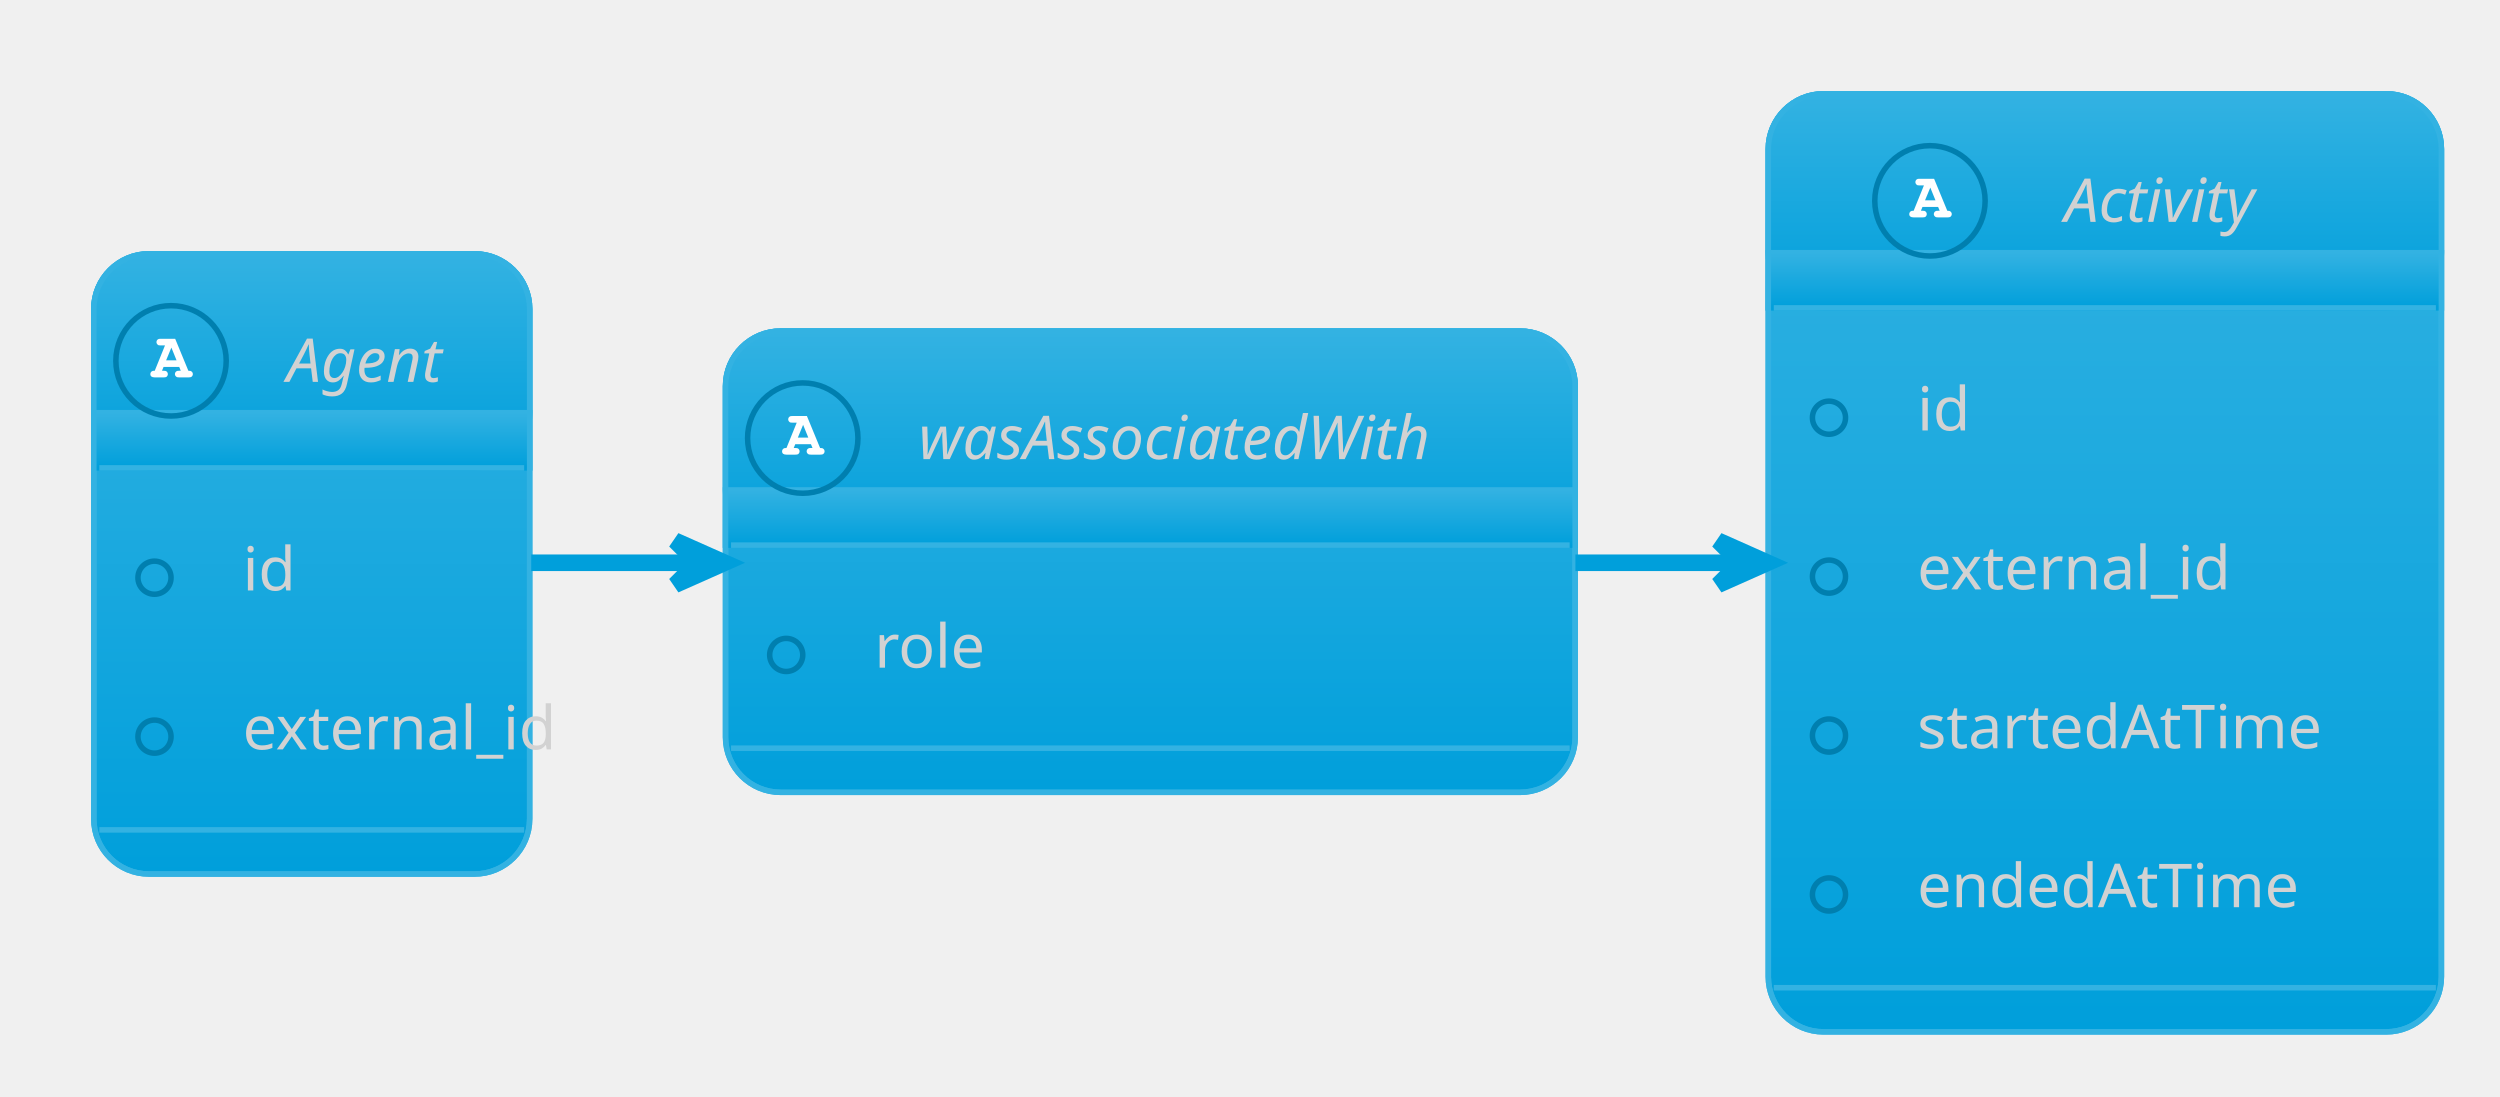
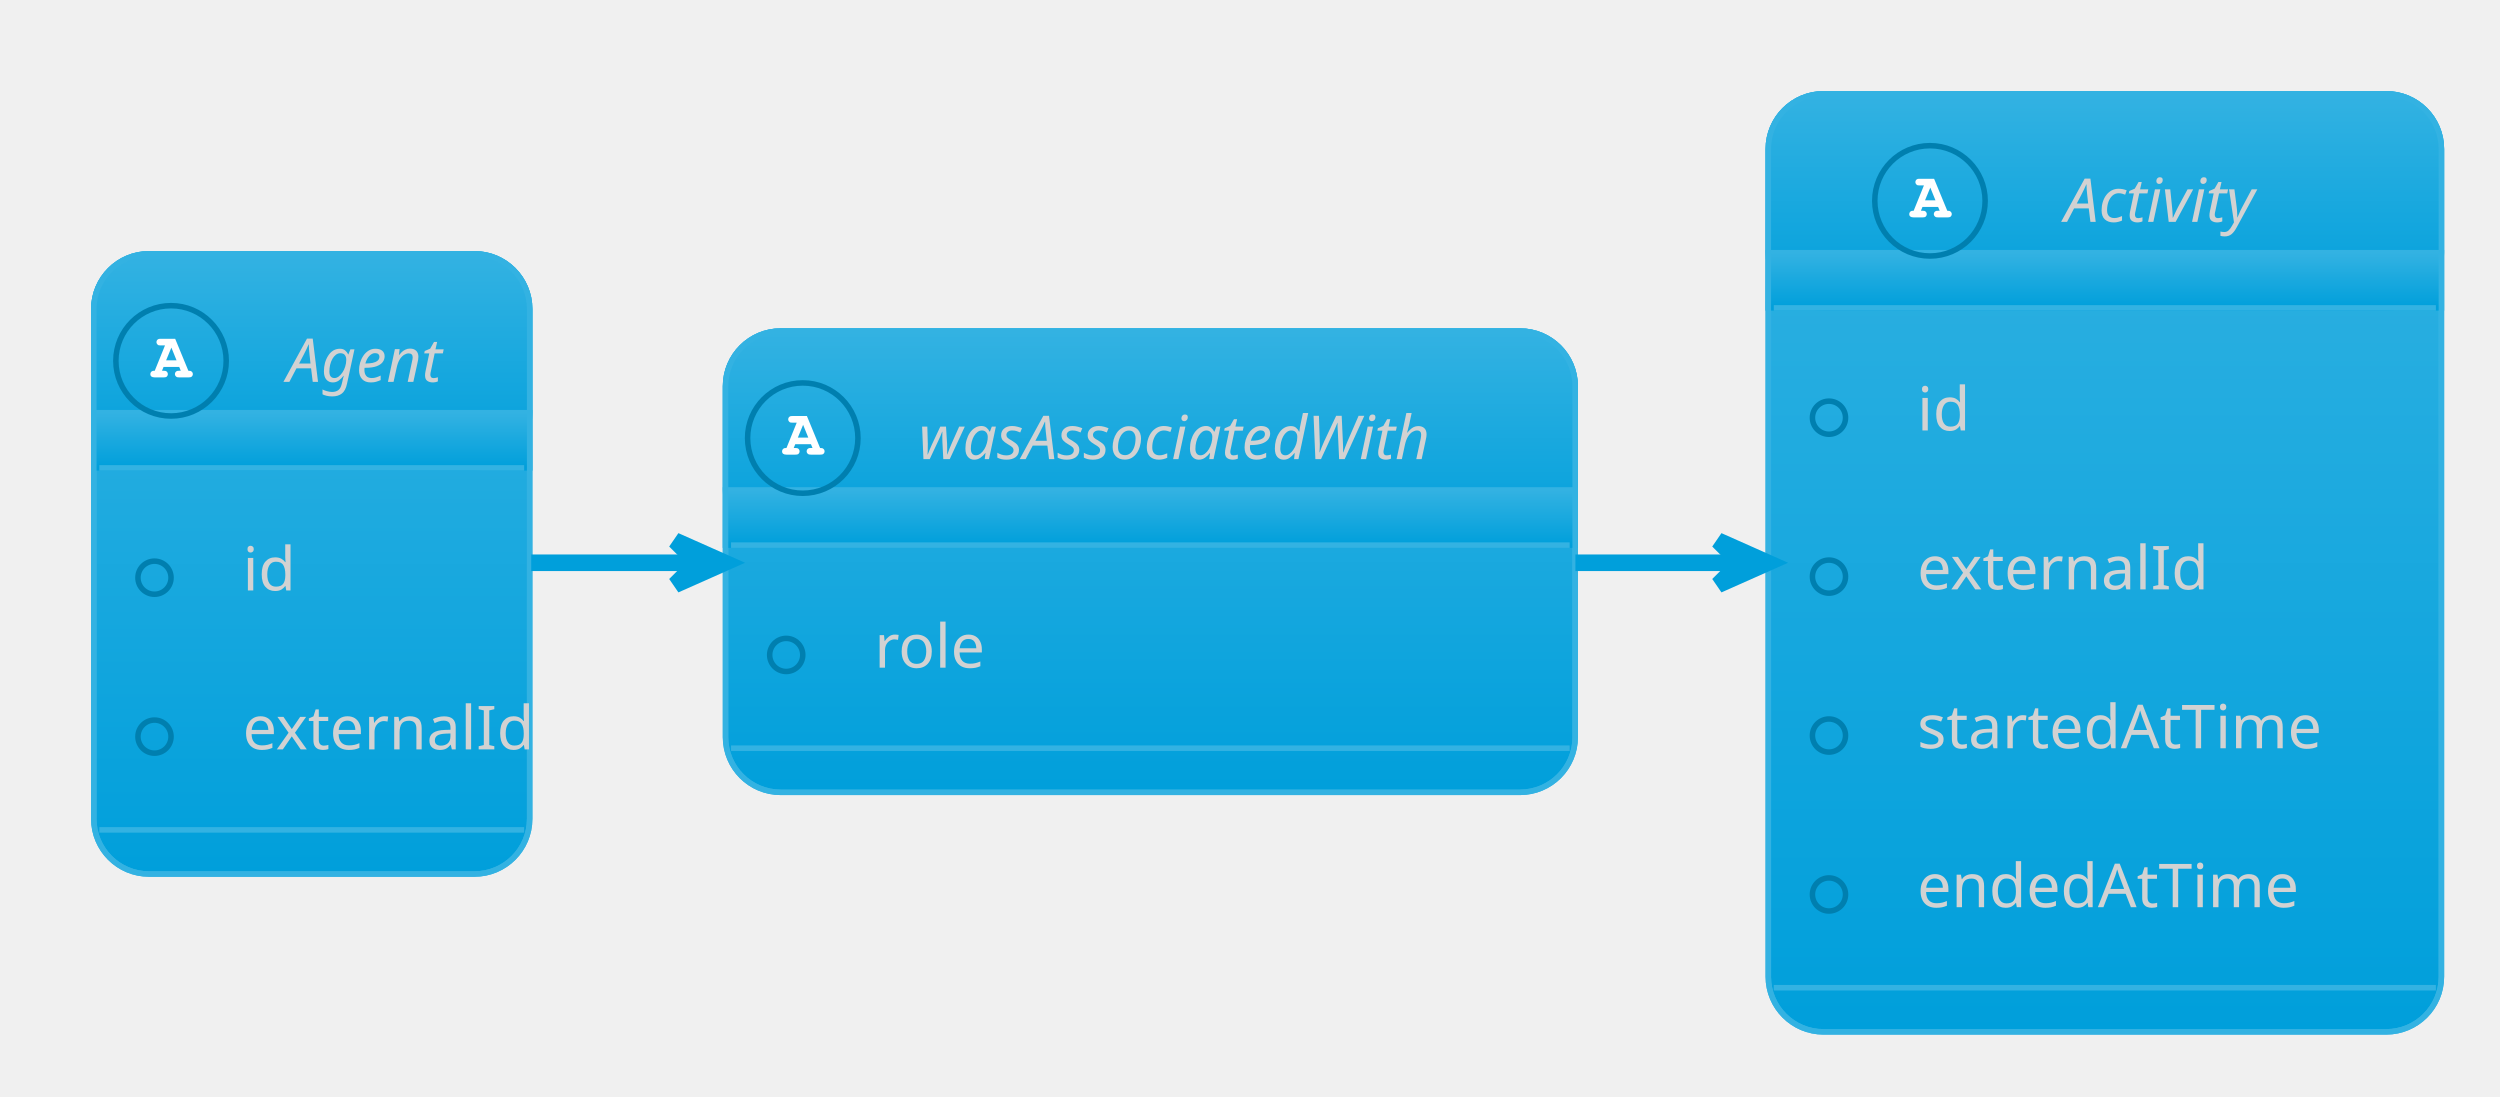
<svg xmlns="http://www.w3.org/2000/svg" contentStyleType="text/css" height="207.292px" preserveAspectRatio="none" style="width:472px;height:207px;background:#00000000;" version="1.1" viewBox="0 0 472 207" width="472.917px" zoomAndPan="magnify">
  <defs>
    <linearGradient id="g4skxq02m6ywg0" x1="50%" x2="50%" y1="0%" y2="100%">
      <stop offset="0%" stop-color="#33B2E2" />
      <stop offset="100%" stop-color="#009FDB" />
    </linearGradient>
  </defs>
  <g>
    <g id="elem_Agent">
      <rect codeLine="3" fill="url(#g4skxq02m6ywg0)" height="117.098" id="Agent" rx="10.417" ry="10.417" style="stroke:#33B2E2;stroke-width:1.042;" width="82.292" x="17.708" y="47.917" />
      <rect fill="url(#g4skxq02m6ywg0)" height="40.422" rx="10.417" ry="10.417" style="stroke:url(#g4skxq02m6ywg0);stroke-width:1.042;" width="82.292" x="17.708" y="47.917" />
      <rect fill="url(#g4skxq02m6ywg0)" height="10.417" style="stroke:url(#g4skxq02m6ywg0);stroke-width:1.042;" width="82.292" x="17.708" y="77.921" />
      <rect codeLine="3" fill="none" height="117.098" id="Agent" rx="10.417" ry="10.417" style="stroke:#33B2E2;stroke-width:1.042;" width="82.292" x="17.708" y="47.917" />
      <ellipse cx="32.292" cy="68.127" fill="none" rx="10.417" ry="10.417" style="stroke:#007FAF;stroke-width:1.042;" />
      <path d="M33.838,69.283 L34.131,69.999 L33.838,69.999 C33.529,69.999 33.431,70.016 33.317,70.097 C33.138,70.195 33.024,70.422 33.024,70.634 C33.024,70.829 33.122,71.008 33.285,71.122 C33.398,71.22 33.545,71.252 33.838,71.252 L35.579,71.252 C35.84,71.252 36.003,71.22 36.1,71.171 C36.296,71.057 36.41,70.846 36.41,70.634 C36.41,70.422 36.312,70.243 36.149,70.129 C36.019,70.032 35.905,69.999 35.563,69.999 L33.073,63.961 L30.371,63.961 C30.029,63.961 29.948,63.977 29.834,64.058 C29.639,64.172 29.541,64.384 29.541,64.596 C29.541,64.791 29.639,64.97 29.801,65.1 C29.915,65.198 30.046,65.214 30.371,65.214 L31.152,65.214 L29.215,69.999 C28.906,69.999 28.792,70.016 28.678,70.097 C28.499,70.195 28.385,70.422 28.385,70.634 C28.385,71.041 28.662,71.252 29.215,71.252 L30.876,71.252 C31.136,71.252 31.299,71.22 31.396,71.171 C31.576,71.057 31.689,70.846 31.689,70.634 C31.689,70.422 31.592,70.243 31.429,70.113 C31.315,70.032 31.201,69.999 30.876,69.999 L30.583,69.999 L30.876,69.283 L33.838,69.283 Z M33.333,68.03 L31.364,68.03 L32.357,65.621 L33.333,68.03 Z " fill="#FFFFFF" />
      <text fill="#D2D2D2" font-family="&quot;Verdana&quot;" font-size="11.458" font-style="italic" lengthAdjust="spacing" textLength="34.375" x="54.167" y="72.094">Agent</text>
      <line style="stroke:#33B2E2;stroke-width:1.042;" x1="18.75" x2="98.958" y1="88.338" y2="88.338" />
      <ellipse cx="29.167" cy="109.07" fill="none" rx="3.125" ry="3.125" style="stroke:#007FAF;stroke-width:1.042;" />
      <text fill="#D2D2D2" font-family="&quot;Verdana&quot;" font-size="11.458" lengthAdjust="spacing" textLength="10.417" x="45.833" y="111.474">id</text>
      <ellipse cx="29.167" cy="139.075" fill="none" rx="3.125" ry="3.125" style="stroke:#007FAF;stroke-width:1.042;" />
-       <text fill="#D2D2D2" font-family="&quot;Verdana&quot;" font-size="11.458" lengthAdjust="spacing" textLength="34.375" x="45.833" y="141.479">external_id</text>
+       <text fill="#D2D2D2" font-family="&quot;Verdana&quot;" font-size="11.458" lengthAdjust="spacing" textLength="34.375" x="45.833" y="141.479">externalId</text>
      <line style="stroke:#33B2E2;stroke-width:1.042;" x1="18.75" x2="98.958" y1="156.681" y2="156.681" />
    </g>
    <g id="elem_Activity">
      <rect codeLine="8" fill="url(#g4skxq02m6ywg0)" height="177.108" id="Activity" rx="10.417" ry="10.417" style="stroke:#33B2E2;stroke-width:1.042;" width="127.083" x="333.854" y="17.708" />
      <rect fill="url(#g4skxq02m6ywg0)" height="40.422" rx="10.417" ry="10.417" style="stroke:url(#g4skxq02m6ywg0);stroke-width:1.042;" width="127.083" x="333.854" y="17.708" />
      <rect fill="url(#g4skxq02m6ywg0)" height="10.417" style="stroke:url(#g4skxq02m6ywg0);stroke-width:1.042;" width="127.083" x="333.854" y="47.713" />
      <rect codeLine="8" fill="none" height="177.108" id="Activity" rx="10.417" ry="10.417" style="stroke:#33B2E2;stroke-width:1.042;" width="127.083" x="333.854" y="17.708" />
      <ellipse cx="364.375" cy="37.919" fill="none" rx="10.417" ry="10.417" style="stroke:#007FAF;stroke-width:1.042;" />
      <path d="M365.921,39.075 L366.214,39.791 L365.921,39.791 C365.612,39.791 365.514,39.807 365.4,39.889 C365.221,39.986 365.107,40.214 365.107,40.426 C365.107,40.621 365.205,40.8 365.368,40.914 C365.482,41.012 365.628,41.044 365.921,41.044 L367.663,41.044 C367.923,41.044 368.086,41.012 368.184,40.963 C368.379,40.849 368.493,40.637 368.493,40.426 C368.493,40.214 368.395,40.035 368.232,39.921 C368.102,39.823 367.988,39.791 367.647,39.791 L365.156,33.752 L362.454,33.752 C362.113,33.752 362.031,33.769 361.917,33.85 C361.722,33.964 361.624,34.176 361.624,34.387 C361.624,34.583 361.722,34.762 361.885,34.892 C361.999,34.989 362.129,35.006 362.454,35.006 L363.236,35.006 L361.299,39.791 C360.99,39.791 360.876,39.807 360.762,39.889 C360.583,39.986 360.469,40.214 360.469,40.426 C360.469,40.833 360.745,41.044 361.299,41.044 L362.959,41.044 C363.219,41.044 363.382,41.012 363.48,40.963 C363.659,40.849 363.773,40.637 363.773,40.426 C363.773,40.214 363.675,40.035 363.512,39.905 C363.398,39.823 363.284,39.791 362.959,39.791 L362.666,39.791 L362.959,39.075 L365.921,39.075 Z M365.417,37.822 L363.447,37.822 L364.44,35.413 L365.417,37.822 Z " fill="#FFFFFF" />
      <text fill="#D2D2D2" font-family="&quot;Verdana&quot;" font-size="11.458" font-style="italic" lengthAdjust="spacing" textLength="43.75" x="389.792" y="41.886">Activity</text>
      <line style="stroke:#33B2E2;stroke-width:1.042;" x1="334.896" x2="459.896" y1="58.13" y2="58.13" />
      <ellipse cx="345.312" cy="78.862" fill="none" rx="3.125" ry="3.125" style="stroke:#007FAF;stroke-width:1.042;" />
      <text fill="#D2D2D2" font-family="&quot;Verdana&quot;" font-size="11.458" lengthAdjust="spacing" textLength="10.417" x="361.979" y="81.266">id</text>
      <ellipse cx="345.312" cy="108.866" fill="none" rx="3.125" ry="3.125" style="stroke:#007FAF;stroke-width:1.042;" />
-       <text fill="#D2D2D2" font-family="&quot;Verdana&quot;" font-size="11.458" lengthAdjust="spacing" textLength="34.375" x="361.979" y="111.271">external_id</text>
+       <text fill="#D2D2D2" font-family="&quot;Verdana&quot;" font-size="11.458" lengthAdjust="spacing" textLength="34.375" x="361.979" y="111.271">externalId</text>
      <ellipse cx="345.312" cy="138.871" fill="none" rx="3.125" ry="3.125" style="stroke:#007FAF;stroke-width:1.042;" />
      <text fill="#D2D2D2" font-family="&quot;Verdana&quot;" font-size="11.458" lengthAdjust="spacing" textLength="84.375" x="361.979" y="141.275">startedAtTime</text>
      <ellipse cx="345.312" cy="168.876" fill="none" rx="3.125" ry="3.125" style="stroke:#007FAF;stroke-width:1.042;" />
      <text fill="#D2D2D2" font-family="&quot;Verdana&quot;" font-size="11.458" lengthAdjust="spacing" textLength="81.25" x="361.979" y="171.28">endedAtTime</text>
      <line style="stroke:#33B2E2;stroke-width:1.042;" x1="334.896" x2="459.896" y1="186.483" y2="186.483" />
    </g>
    <g id="elem_wasAssociatedWith">
      <rect codeLine="16" fill="url(#g4skxq02m6ywg0)" height="87.093" id="wasAssociatedWith" rx="10.417" ry="10.417" style="stroke:#33B2E2;stroke-width:1.042;" width="160.417" x="136.979" y="62.5" />
      <rect fill="url(#g4skxq02m6ywg0)" height="40.422" rx="10.417" ry="10.417" style="stroke:url(#g4skxq02m6ywg0);stroke-width:1.042;" width="160.417" x="136.979" y="62.5" />
      <rect fill="url(#g4skxq02m6ywg0)" height="10.417" style="stroke:url(#g4skxq02m6ywg0);stroke-width:1.042;" width="160.417" x="136.979" y="92.505" />
      <rect codeLine="16" fill="none" height="87.093" id="wasAssociatedWith" rx="10.417" ry="10.417" style="stroke:#33B2E2;stroke-width:1.042;" width="160.417" x="136.979" y="62.5" />
      <ellipse cx="151.562" cy="82.711" fill="none" rx="10.417" ry="10.417" style="stroke:#007FAF;stroke-width:1.042;" />
      <path d="M153.109,83.866 L153.402,84.582 L153.109,84.582 C152.799,84.582 152.702,84.599 152.588,84.68 C152.409,84.778 152.295,85.006 152.295,85.217 C152.295,85.413 152.393,85.592 152.555,85.706 C152.669,85.803 152.816,85.836 153.109,85.836 L154.85,85.836 C155.111,85.836 155.273,85.803 155.371,85.754 C155.566,85.641 155.68,85.429 155.68,85.217 C155.68,85.006 155.583,84.827 155.42,84.713 C155.29,84.615 155.176,84.582 154.834,84.582 L152.344,78.544 L149.642,78.544 C149.3,78.544 149.219,78.56 149.105,78.642 C148.91,78.756 148.812,78.967 148.812,79.179 C148.812,79.374 148.91,79.553 149.072,79.683 C149.186,79.781 149.316,79.797 149.642,79.797 L150.423,79.797 L148.486,84.582 C148.177,84.582 148.063,84.599 147.949,84.68 C147.77,84.778 147.656,85.006 147.656,85.217 C147.656,85.624 147.933,85.836 148.486,85.836 L150.147,85.836 C150.407,85.836 150.57,85.803 150.667,85.754 C150.846,85.641 150.96,85.429 150.96,85.217 C150.96,85.006 150.863,84.827 150.7,84.697 C150.586,84.615 150.472,84.582 150.147,84.582 L149.853,84.582 L150.147,83.866 L153.109,83.866 Z M152.604,82.613 L150.635,82.613 L151.628,80.204 L152.604,82.613 Z " fill="#FFFFFF" />
      <text fill="#D2D2D2" font-family="&quot;Verdana&quot;" font-size="11.458" font-style="italic" lengthAdjust="spacing" textLength="112.5" x="173.438" y="86.678">wasAssociatedWith</text>
      <line style="stroke:#33B2E2;stroke-width:1.042;" x1="138.021" x2="296.354" y1="102.921" y2="102.921" />
      <ellipse cx="148.438" cy="123.653" fill="none" rx="3.125" ry="3.125" style="stroke:#007FAF;stroke-width:1.042;" />
      <text fill="#D2D2D2" font-family="&quot;Verdana&quot;" font-size="11.458" lengthAdjust="spacing" textLength="22.917" x="165.104" y="126.057">role</text>
      <line style="stroke:#33B2E2;stroke-width:1.042;" x1="138.021" x2="296.354" y1="141.26" y2="141.26" />
    </g>
    <g id="link_Agent_wasAssociatedWith">
      <path codeLine="20" d="M100.293,106.25 C110.662,106.25 121.031,106.25 131.4,106.25 " fill="none" id="Agent-to-wasAssociatedWith" style="stroke:#009FDB;stroke-width:3.125;" />
      <polygon fill="#009FDB" points="136.823,106.25,127.448,102.083,131.615,106.25,127.448,110.417,136.823,106.25" style="stroke:#009FDB;stroke-width:3.125;" />
    </g>
    <g id="link_wasAssociatedWith_Activity">
      <path codeLine="21" d="M297.437,106.25 C307.744,106.25 318.052,106.25 328.359,106.25 " fill="none" id="wasAssociatedWith-to-Activity" style="stroke:#009FDB;stroke-width:3.125;" />
      <polygon fill="#009FDB" points="333.75,106.25,324.375,102.083,328.542,106.25,324.375,110.417,333.75,106.25" style="stroke:#009FDB;stroke-width:3.125;" />
    </g>
  </g>
</svg>
